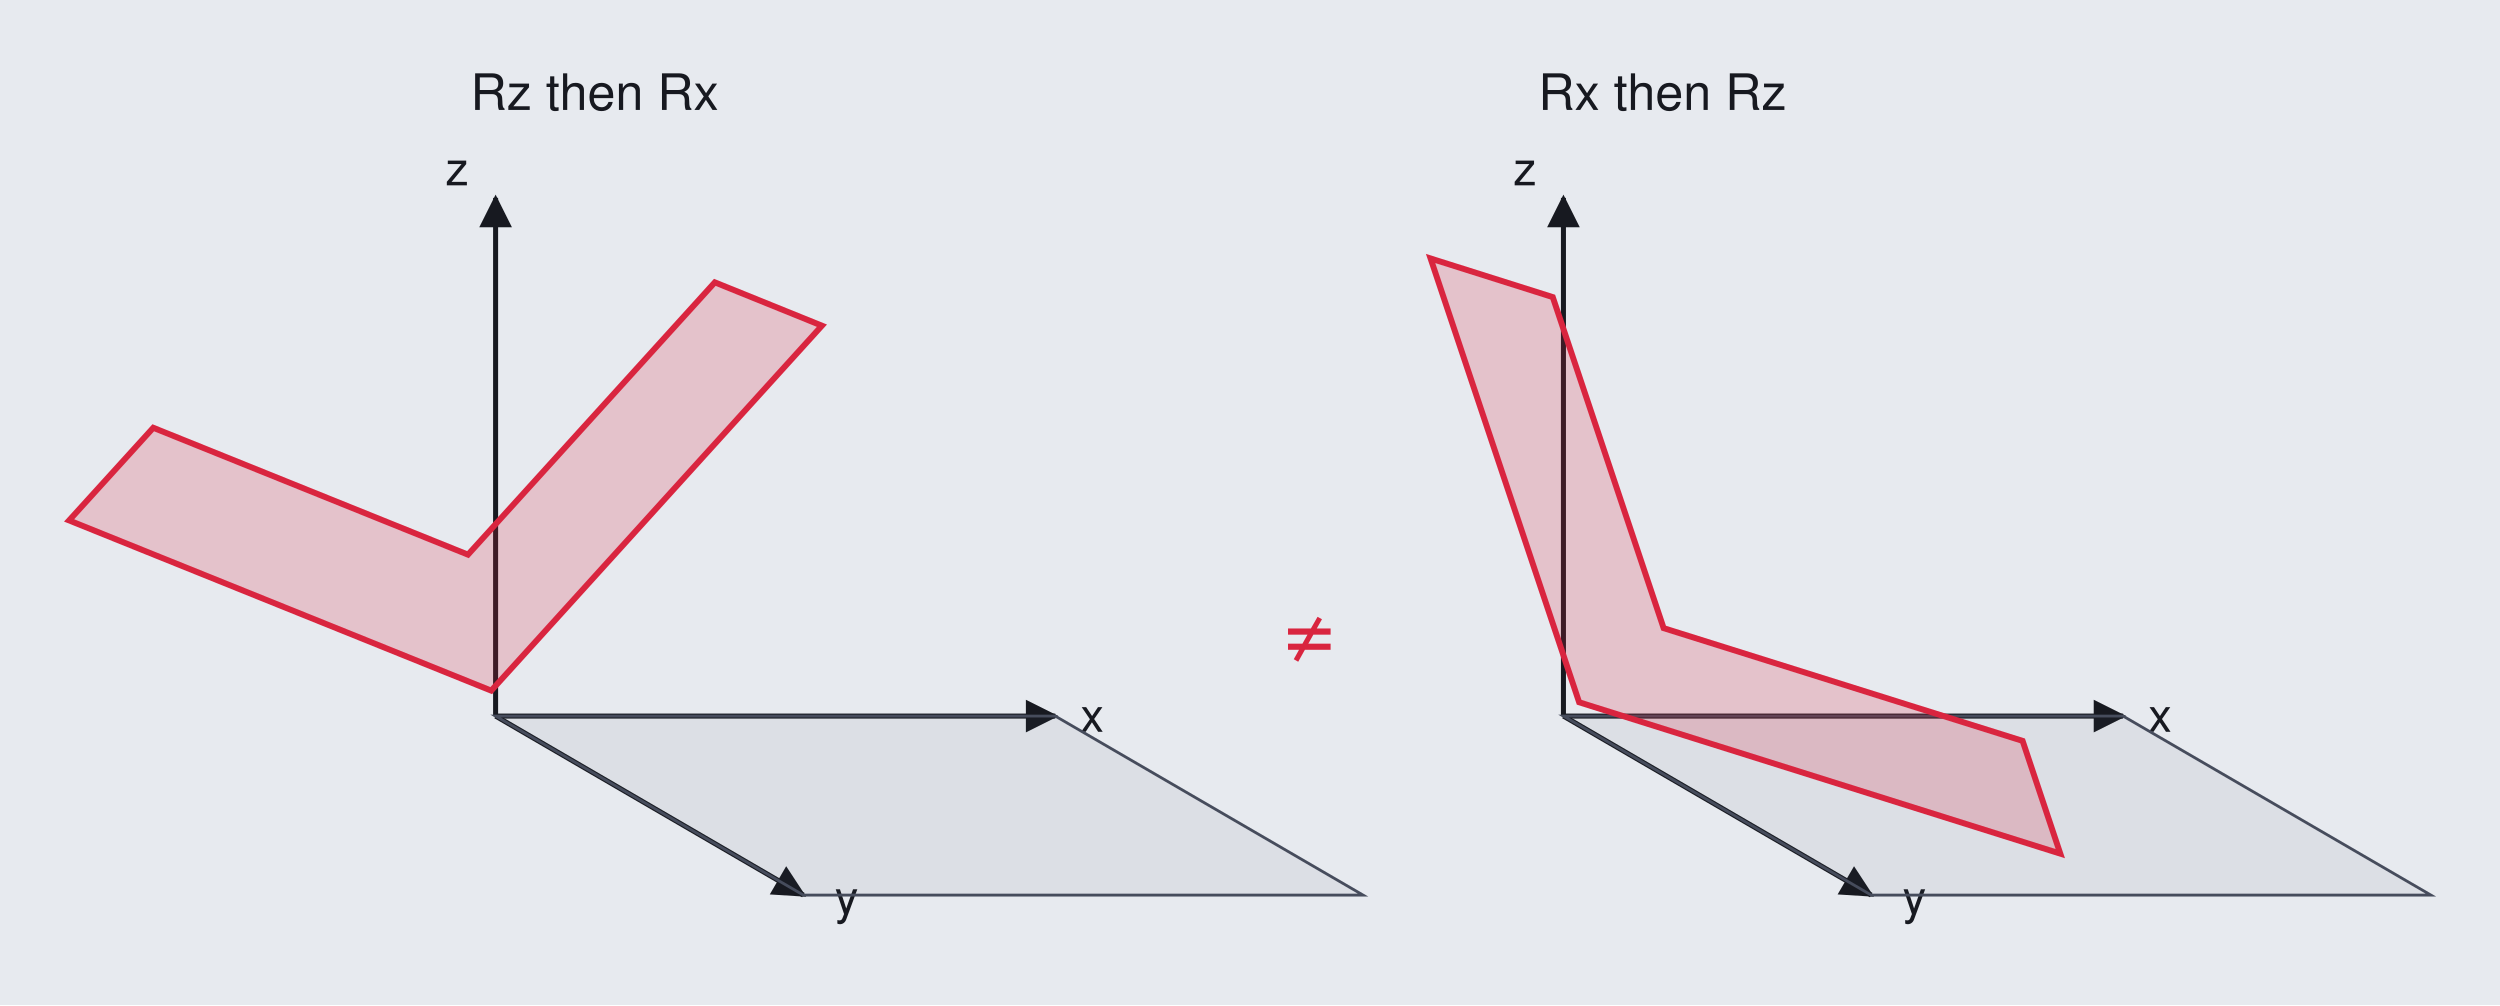
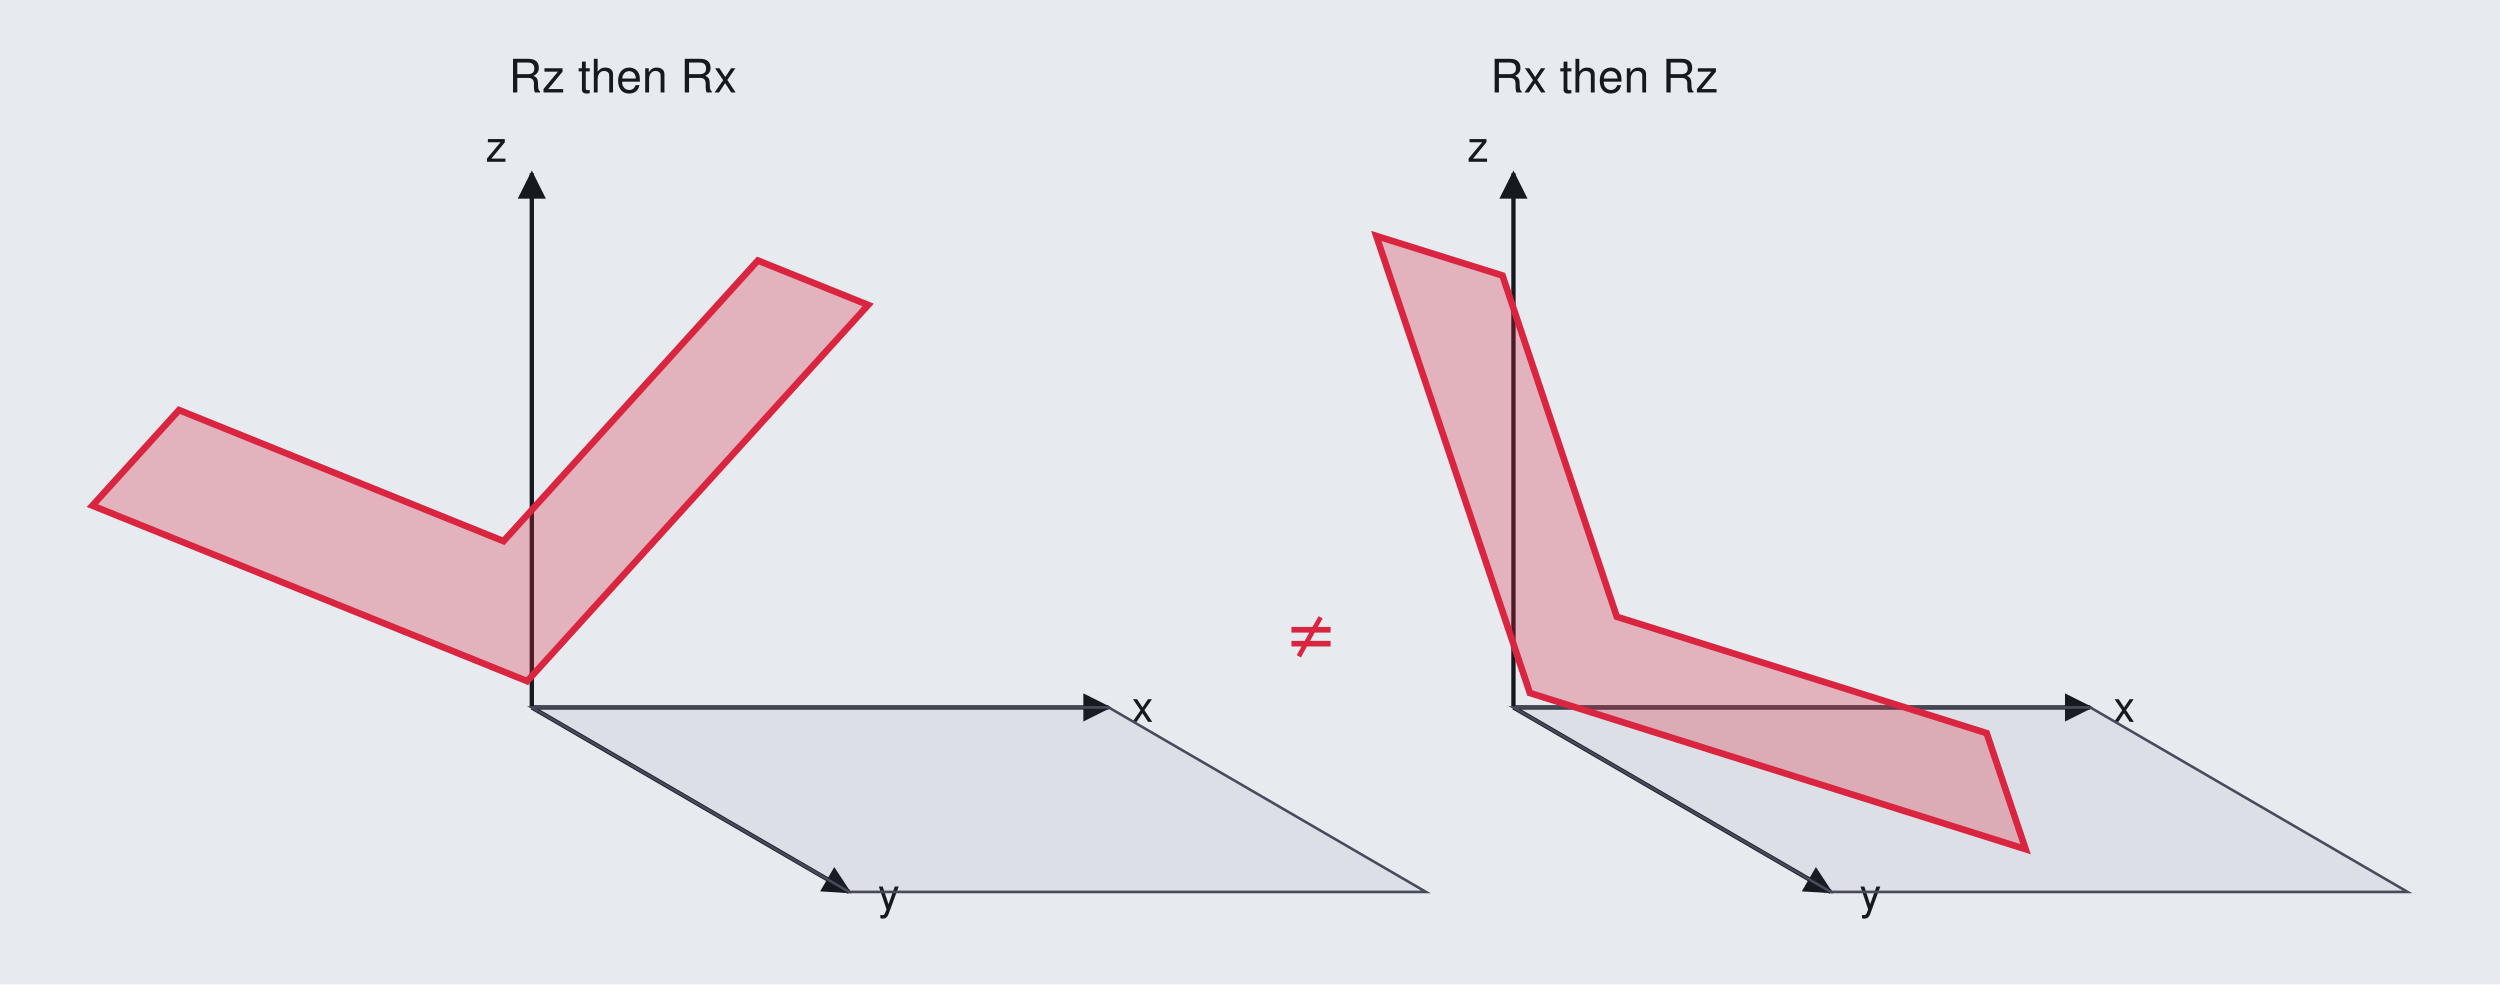
- <svg xmlns="http://www.w3.org/2000/svg" viewBox="-67.8 -18.0 796.0 320.0" width="796" height="320" role="img">
-   <rect x="-67.8" y="-18.0" width="796.0" height="320.0" fill="#e7eaef" />
+ <svg xmlns="http://www.w3.org/2000/svg" viewBox="-94.2 -35.0 865.9 340.9" width="866" height="341" role="img">
+   <rect x="-94.2" y="-35.0" width="865.9" height="340.9" fill="#e7eaef" />
  <defs>
    <marker id="c5a-ink" viewBox="0 0 10 10" refX="9" refY="5" markerWidth="6.5" markerHeight="6.5" orient="auto">
      <path d="M0,0 L10,5 L0,10 z" fill="#171920" />
    </marker>
    <marker id="c5a-coral" viewBox="0 0 10 10" refX="9" refY="5" markerWidth="6.5" markerHeight="6.5" orient="auto">
      <path d="M0,0 L10,5 L0,10 z" fill="#d9253f" />
    </marker>
    <marker id="c5a-blue" viewBox="0 0 10 10" refX="9" refY="5" markerWidth="6.5" markerHeight="6.5" orient="auto">
      <path d="M0,0 L10,5 L0,10 z" fill="#3c00f7" />
    </marker>
  </defs>
-   <line x1="90.0" y1="210.0" x2="268.2" y2="210.0" stroke="#171920" stroke-width="1.6" fill="none" marker-end="url(#c5a-ink)" />
-   <text x="276.2" y="215.0" font-family="ui-monospace, GeistMonoVariableVF, Helvetica, monospace" font-size="15" fill="#171920" text-anchor="start">x</text>
-   <line x1="90.0" y1="210.0" x2="188.0" y2="267.0" stroke="#171920" stroke-width="1.6" fill="none" marker-end="url(#c5a-ink)" />
-   <text x="198.0" y="273.0" font-family="ui-monospace, GeistMonoVariableVF, Helvetica, monospace" font-size="15" fill="#171920" text-anchor="start">y</text>
-   <line x1="90.0" y1="210.0" x2="90.0" y2="45.0" stroke="#171920" stroke-width="1.6" fill="none" marker-end="url(#c5a-ink)" />
-   <text x="74.0" y="41.0" font-family="ui-monospace, GeistMonoVariableVF, Helvetica, monospace" font-size="15" fill="#171920" text-anchor="start">z</text>
-   <polygon points="90.0,210.0 268.2,210.0 366.2,267.0 188.0,267.0" fill="#464c5c" fill-opacity="0.07" stroke="#464c5c" stroke-width="0.9" />
-   <text x="82.0" y="17.0" font-family="ui-monospace, GeistMonoVariableVF, Helvetica, monospace" font-size="16" fill="#171920" text-anchor="start">Rz then Rx</text>
-   <polygon points="88.6,201.9 193.9,85.7 159.8,71.9 81.2,158.6 -19.0,118.2 -45.8,147.7" fill="#d9253f" fill-opacity="0.2" stroke="#d9253f" stroke-width="1.9" />
+   <line x1="90.0" y1="210.0" x2="289.8" y2="210.0" stroke="#171920" stroke-width="1.5" fill="none" marker-end="url(#c5a-ink)" />
+   <text x="297.8" y="215.0" font-family="ui-monospace, GeistMonoVariableVF, Helvetica, monospace" font-size="15" fill="#171920" text-anchor="start">x</text>
+   <line x1="90.0" y1="210.0" x2="199.9" y2="273.9" stroke="#171920" stroke-width="1.5" fill="none" marker-end="url(#c5a-ink)" />
+   <text x="209.9" y="279.9" font-family="ui-monospace, GeistMonoVariableVF, Helvetica, monospace" font-size="15" fill="#171920" text-anchor="start">y</text>
+   <line x1="90.0" y1="210.0" x2="90.0" y2="25.0" stroke="#171920" stroke-width="1.5" fill="none" marker-end="url(#c5a-ink)" />
+   <text x="74.0" y="21.0" font-family="ui-monospace, GeistMonoVariableVF, Helvetica, monospace" font-size="15" fill="#171920" text-anchor="start">z</text>
+   <polygon points="90.0,210.0 289.8,210.0 399.7,273.9 199.9,273.9" fill="#464c5c" fill-opacity="0.07" stroke="#464c5c" stroke-width="0.9" />
+   <text x="82.0" y="-3.0" font-family="ui-monospace, GeistMonoVariableVF, Helvetica, monospace" font-size="16" fill="#171920" text-anchor="start">Rz then Rx</text>
+   <polygon points="88.4,200.9 206.5,70.6 168.3,55.2 80.2,152.4 -32.2,107.0 -62.2,140.1" fill="#d9253f" fill-opacity="0.28" stroke="#d9253f" stroke-width="2.3" />
  <defs>
    <marker id="c5b-ink" viewBox="0 0 10 10" refX="9" refY="5" markerWidth="6.5" markerHeight="6.5" orient="auto">
      <path d="M0,0 L10,5 L0,10 z" fill="#171920" />
    </marker>
    <marker id="c5b-coral" viewBox="0 0 10 10" refX="9" refY="5" markerWidth="6.5" markerHeight="6.5" orient="auto">
      <path d="M0,0 L10,5 L0,10 z" fill="#d9253f" />
    </marker>
    <marker id="c5b-blue" viewBox="0 0 10 10" refX="9" refY="5" markerWidth="6.5" markerHeight="6.5" orient="auto">
      <path d="M0,0 L10,5 L0,10 z" fill="#3c00f7" />
    </marker>
  </defs>
-   <line x1="430.0" y1="210.0" x2="608.2" y2="210.0" stroke="#171920" stroke-width="1.6" fill="none" marker-end="url(#c5b-ink)" />
-   <text x="616.2" y="215.0" font-family="ui-monospace, GeistMonoVariableVF, Helvetica, monospace" font-size="15" fill="#171920" text-anchor="start">x</text>
-   <line x1="430.0" y1="210.0" x2="528.0" y2="267.0" stroke="#171920" stroke-width="1.6" fill="none" marker-end="url(#c5b-ink)" />
-   <text x="538.0" y="273.0" font-family="ui-monospace, GeistMonoVariableVF, Helvetica, monospace" font-size="15" fill="#171920" text-anchor="start">y</text>
-   <line x1="430.0" y1="210.0" x2="430.0" y2="45.0" stroke="#171920" stroke-width="1.6" fill="none" marker-end="url(#c5b-ink)" />
-   <text x="414.0" y="41.0" font-family="ui-monospace, GeistMonoVariableVF, Helvetica, monospace" font-size="15" fill="#171920" text-anchor="start">z</text>
-   <polygon points="430.0,210.0 608.2,210.0 706.2,267.0 528.0,267.0" fill="#464c5c" fill-opacity="0.07" stroke="#464c5c" stroke-width="0.9" />
-   <text x="422.0" y="17.0" font-family="ui-monospace, GeistMonoVariableVF, Helvetica, monospace" font-size="16" fill="#171920" text-anchor="start">Rx then Rz</text>
-   <polygon points="435.0,205.6 588.2,253.8 576.2,217.9 461.9,182.0 426.6,76.6 387.7,64.3" fill="#d9253f" fill-opacity="0.2" stroke="#d9253f" stroke-width="1.9" />
-   <text x="349.1" y="192.0" font-family="ui-monospace, GeistMonoVariableVF, Helvetica, monospace" font-size="28" fill="#d9253f" text-anchor="middle">≠</text>
+   <line x1="430.0" y1="210.0" x2="629.8" y2="210.0" stroke="#171920" stroke-width="1.5" fill="none" marker-end="url(#c5b-ink)" />
+   <text x="637.8" y="215.0" font-family="ui-monospace, GeistMonoVariableVF, Helvetica, monospace" font-size="15" fill="#171920" text-anchor="start">x</text>
+   <line x1="430.0" y1="210.0" x2="539.9" y2="273.9" stroke="#171920" stroke-width="1.5" fill="none" marker-end="url(#c5b-ink)" />
+   <text x="549.9" y="279.9" font-family="ui-monospace, GeistMonoVariableVF, Helvetica, monospace" font-size="15" fill="#171920" text-anchor="start">y</text>
+   <line x1="430.0" y1="210.0" x2="430.0" y2="25.0" stroke="#171920" stroke-width="1.5" fill="none" marker-end="url(#c5b-ink)" />
+   <text x="414.0" y="21.0" font-family="ui-monospace, GeistMonoVariableVF, Helvetica, monospace" font-size="15" fill="#171920" text-anchor="start">z</text>
+   <polygon points="430.0,210.0 629.8,210.0 739.7,273.9 539.9,273.9" fill="#464c5c" fill-opacity="0.07" stroke="#464c5c" stroke-width="0.9" />
+   <text x="422.0" y="-3.0" font-family="ui-monospace, GeistMonoVariableVF, Helvetica, monospace" font-size="16" fill="#171920" text-anchor="start">Rx then Rz</text>
+   <polygon points="435.7,205.0 607.4,259.1 593.9,218.9 465.8,178.6 426.2,60.4 382.5,46.7" fill="#d9253f" fill-opacity="0.28" stroke="#d9253f" stroke-width="2.3" />
+   <text x="359.9" y="192.0" font-family="ui-monospace, GeistMonoVariableVF, Helvetica, monospace" font-size="28" fill="#d9253f" text-anchor="middle">≠</text>
</svg>
